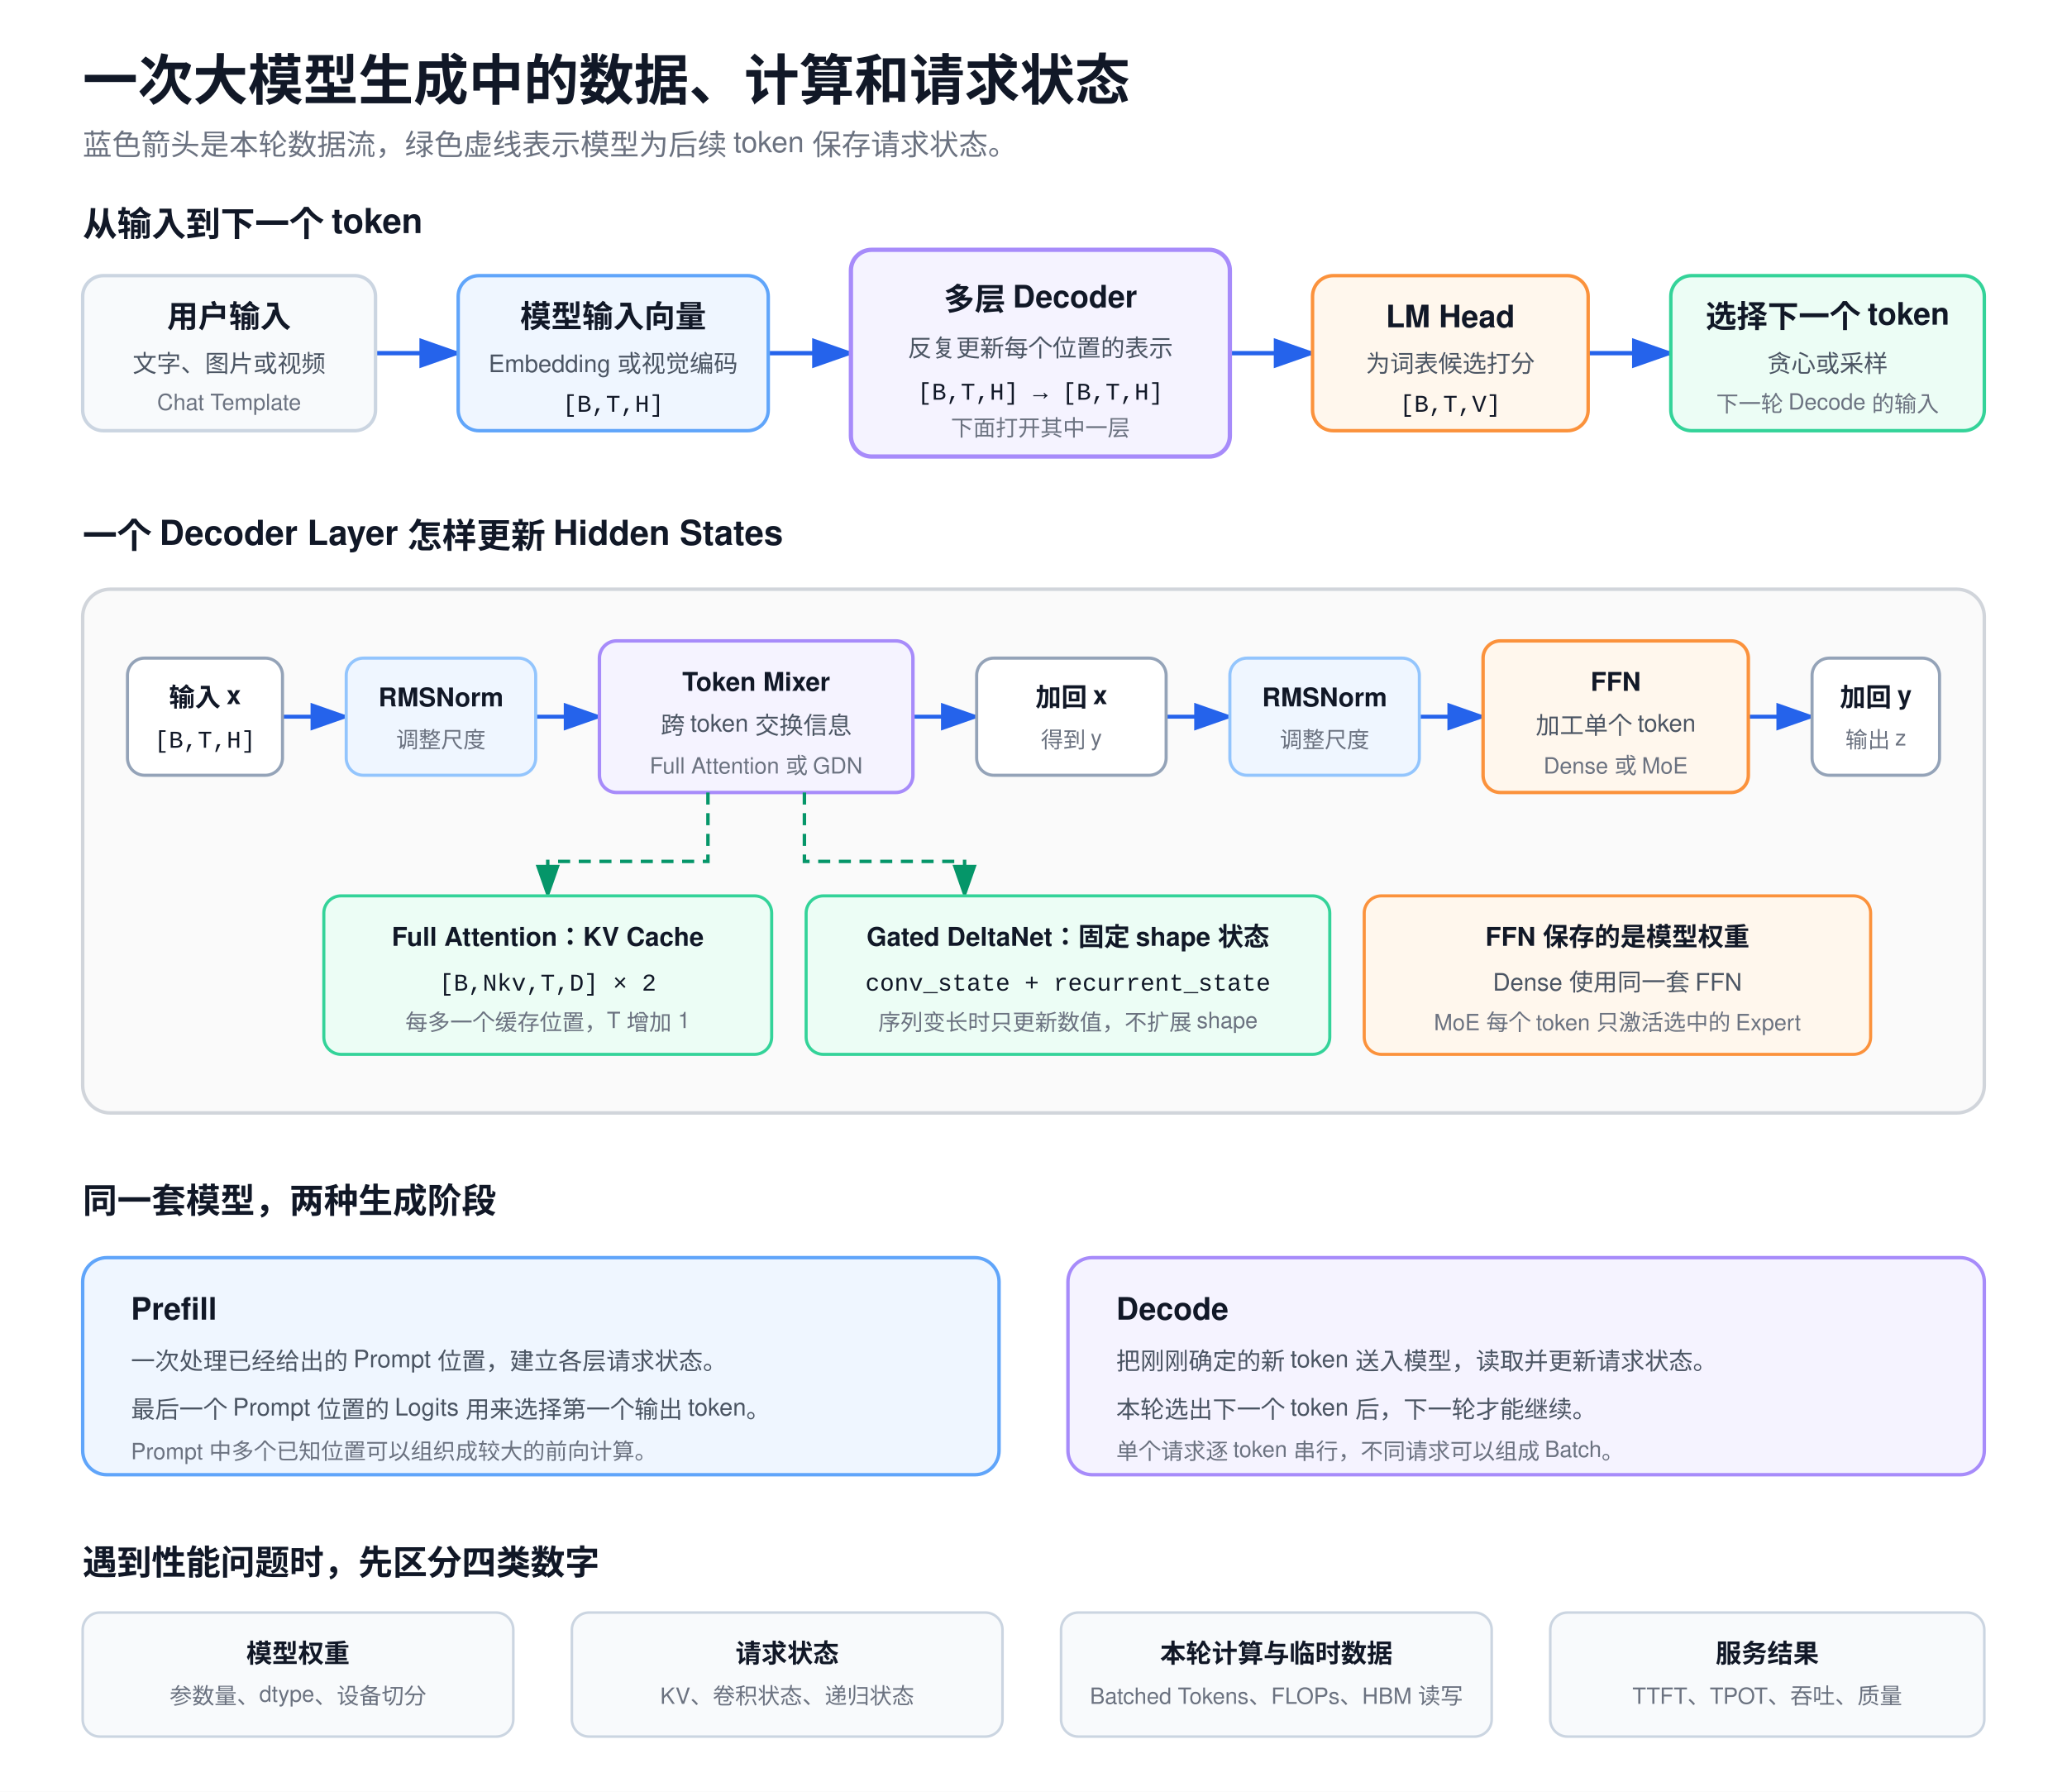
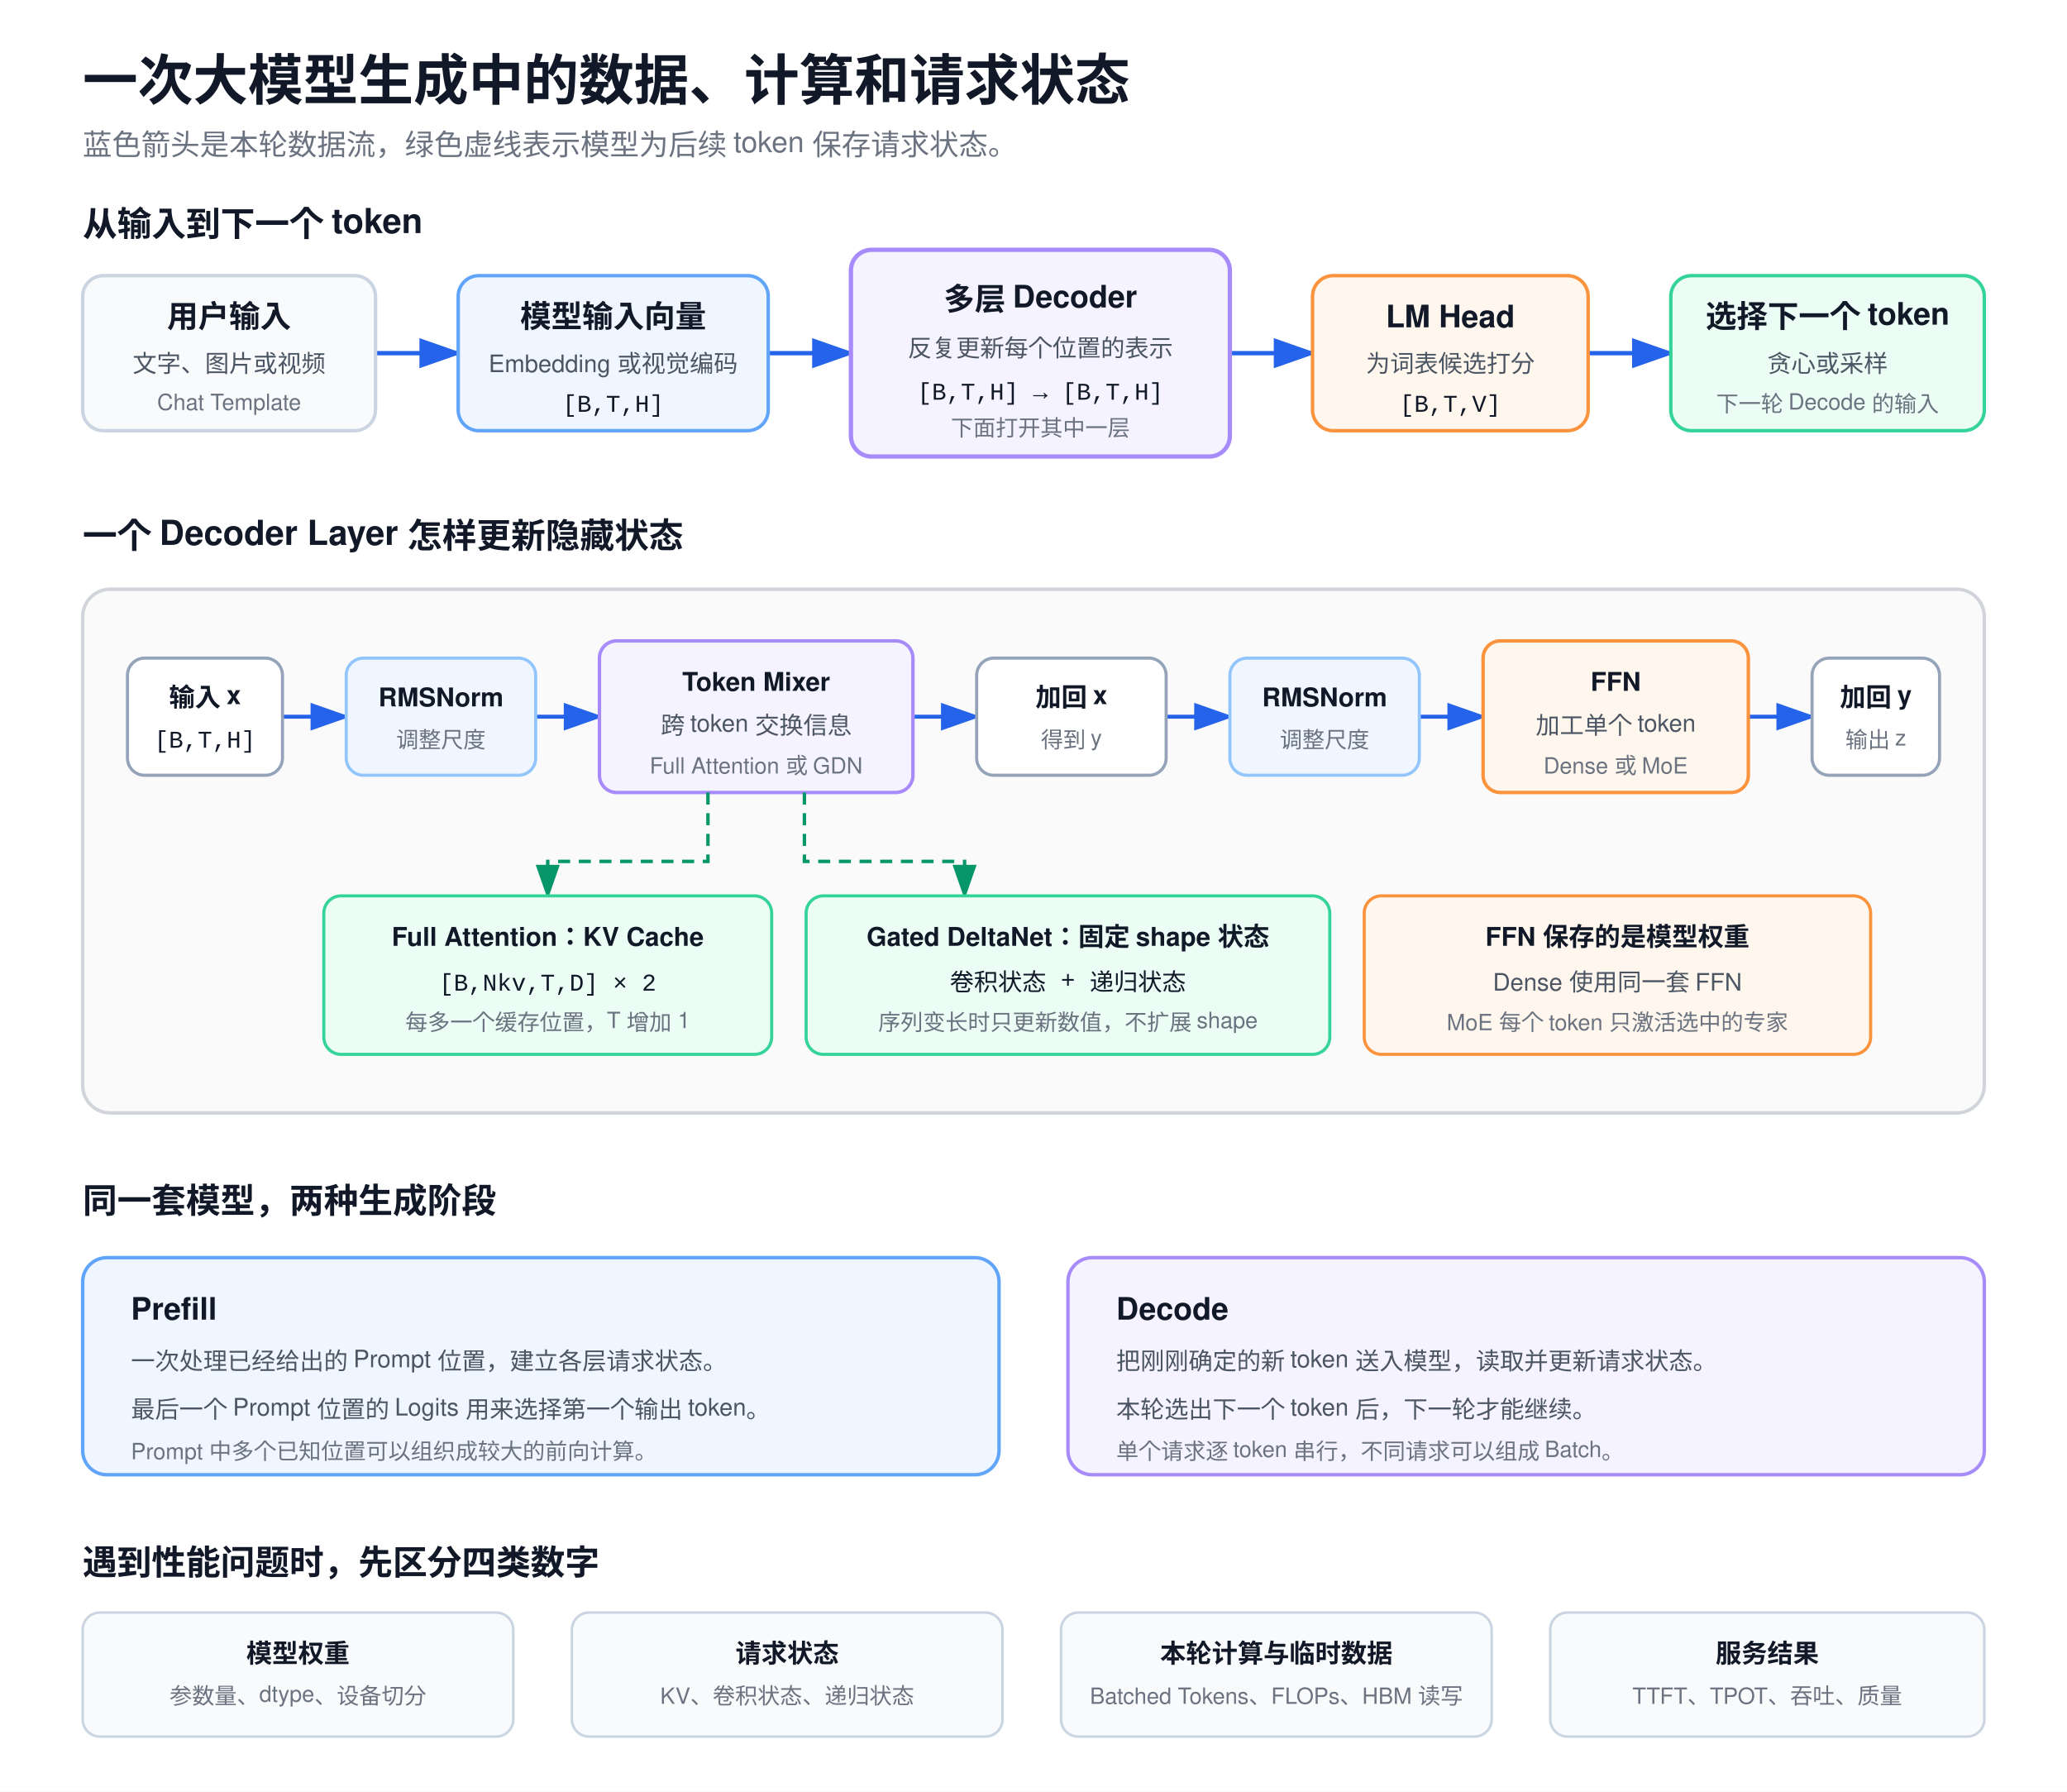
<svg xmlns="http://www.w3.org/2000/svg" viewBox="0 0 1200 1040" width="1200" height="1040" role="img" aria-labelledby="course-map-title course-map-desc">
  <style>
    text{font-family:'Helvetica Neue',Helvetica,Arial,'PingFang SC','Microsoft YaHei','Microsoft JhengHei','SimHei',sans-serif;fill:#111827}
    .title{font-size:32px;font-weight:700}.subtitle{font-size:17px;fill:#6b7280}
    .section{font-size:20px;font-weight:700}.card-title{font-size:18px;font-weight:700}.label{font-size:15px;font-weight:600}.detail{font-size:14px;fill:#4b5563}.small{font-size:13px;fill:#6b7280}.mono{font-size:14px;font-family:'SFMono-Regular',Consolas,'Liberation Mono',monospace}
  </style>
  <defs>
    <marker id="arrow-blue" markerWidth="10" markerHeight="7" refX="9" refY="3.5" orient="auto">
      <polygon points="0 0,10 3.5,0 7" fill="#2563eb" />
    </marker>
    <marker id="arrow-green" markerWidth="10" markerHeight="7" refX="9" refY="3.5" orient="auto">
      <polygon points="0 0,10 3.5,0 7" fill="#059669" />
    </marker>
  </defs>
  <rect width="1200" height="1040" fill="#ffffff" data-graph-role="canvas" />
  <g data-graph-role="title-block">
    <text x="48" y="58" class="title">一次大模型生成中的数据、计算和请求状态</text>
    <text x="48" y="90" class="subtitle">蓝色箭头是本轮数据流，绿色虚线表示模型为后续 token 保存请求状态。</text>
  </g>
  <g data-graph-role="annotation">
    <text x="48" y="137" class="section">从输入到下一个 token</text>
  </g>
  <g data-graph-role="edge" data-source="request" data-target="model-input">
    <path d="M 218 205 H 266" fill="none" stroke="#2563eb" stroke-width="2.5" marker-end="url(#arrow-blue)" />
  </g>
  <g data-graph-role="edge" data-source="model-input" data-target="decoder-stack">
    <path d="M 446 205 H 494" fill="none" stroke="#2563eb" stroke-width="2.5" marker-end="url(#arrow-blue)" />
  </g>
  <g data-graph-role="edge" data-source="decoder-stack" data-target="lm-head">
    <path d="M 714 205 H 762" fill="none" stroke="#2563eb" stroke-width="2.5" marker-end="url(#arrow-blue)" />
  </g>
  <g data-graph-role="edge" data-source="lm-head" data-target="token-choice">
    <path d="M 922 205 H 970" fill="none" stroke="#2563eb" stroke-width="2.5" marker-end="url(#arrow-blue)" />
  </g>
  <g data-graph-role="node" id="request" aria-label="用户输入">
    <rect x="48" y="160" width="170" height="90" rx="12" fill="#f8fafc" stroke="#cbd5e1" stroke-width="2" />
    <text x="133" y="190" class="card-title" text-anchor="middle">用户输入</text>
    <text x="133" y="216" class="detail" text-anchor="middle">文字、图片或视频</text>
    <text x="133" y="238" class="small" text-anchor="middle">Chat Template</text>
  </g>
  <g data-graph-role="node" id="model-input" aria-label="模型输入向量">
    <rect x="266" y="160" width="180" height="90" rx="12" fill="#eff6ff" stroke="#60a5fa" stroke-width="2" />
    <text x="356" y="190" class="card-title" text-anchor="middle">模型输入向量</text>
    <text x="356" y="216" class="detail" text-anchor="middle">Embedding 或视觉编码</text>
    <text x="356" y="239" class="mono" text-anchor="middle">[B,T,H]</text>
  </g>
  <g data-graph-role="node" id="decoder-stack" aria-label="多层 Decoder">
    <rect x="494" y="145" width="220" height="120" rx="12" fill="#f5f3ff" stroke="#a78bfa" stroke-width="2.5" />
    <text x="604" y="180" class="card-title" text-anchor="middle">多层 Decoder</text>
    <text x="604" y="207" class="detail" text-anchor="middle">反复更新每个位置的表示</text>
    <text x="604" y="232" class="mono" text-anchor="middle">[B,T,H] → [B,T,H]</text>
    <text x="604" y="253" class="small" text-anchor="middle">下面打开其中一层</text>
  </g>
  <g data-graph-role="node" id="lm-head" aria-label="语言模型输出层">
    <rect x="762" y="160" width="160" height="90" rx="12" fill="#fff7ed" stroke="#fb923c" stroke-width="2" />
    <text x="842" y="190" class="card-title" text-anchor="middle">LM Head</text>
    <text x="842" y="216" class="detail" text-anchor="middle">为词表候选打分</text>
    <text x="842" y="239" class="mono" text-anchor="middle">[B,T,V]</text>
  </g>
  <g data-graph-role="node" id="token-choice" aria-label="选择下一个 token">
    <rect x="970" y="160" width="182" height="90" rx="12" fill="#ecfdf5" stroke="#34d399" stroke-width="2" />
    <text x="1061" y="190" class="card-title" text-anchor="middle">选择下一个 token</text>
    <text x="1061" y="216" class="detail" text-anchor="middle">贪心或采样</text>
    <text x="1061" y="239" class="small" text-anchor="middle">下一轮 Decode 的输入</text>
  </g>
  <g data-graph-role="annotation">
-     <text x="48" y="318" class="section">一个 Decoder Layer 怎样更新 Hidden States</text>
+     <text x="48" y="318" class="section">一个 Decoder Layer 怎样更新隐藏状态</text>
  </g>
  <g data-graph-role="decoration" aria-label="Decoder Layer">
    <rect x="48" y="342" width="1104" height="304" rx="16" fill="#fafafa" stroke="#d1d5db" stroke-width="2" />
  </g>
  <g data-graph-role="edge" data-source="layer-input" data-target="norm-one">
    <path d="M 164 416 H 201" fill="none" stroke="#2563eb" stroke-width="2.3" marker-end="url(#arrow-blue)" />
  </g>
  <g data-graph-role="edge" data-source="norm-one" data-target="token-mixer">
    <path d="M 311 416 H 348" fill="none" stroke="#2563eb" stroke-width="2.3" marker-end="url(#arrow-blue)" />
  </g>
  <g data-graph-role="edge" data-source="token-mixer" data-target="residual-one">
    <path d="M 530 416 H 567" fill="none" stroke="#2563eb" stroke-width="2.3" marker-end="url(#arrow-blue)" />
  </g>
  <g data-graph-role="edge" data-source="residual-one" data-target="norm-two">
    <path d="M 677 416 H 714" fill="none" stroke="#2563eb" stroke-width="2.3" marker-end="url(#arrow-blue)" />
  </g>
  <g data-graph-role="edge" data-source="norm-two" data-target="ffn">
    <path d="M 824 416 H 861" fill="none" stroke="#2563eb" stroke-width="2.3" marker-end="url(#arrow-blue)" />
  </g>
  <g data-graph-role="edge" data-source="ffn" data-target="residual-two">
    <path d="M 1015 416 H 1052" fill="none" stroke="#2563eb" stroke-width="2.3" marker-end="url(#arrow-blue)" />
  </g>
  <g data-graph-role="node" id="layer-input">
    <rect x="74" y="382" width="90" height="68" rx="10" fill="#ffffff" stroke="#94a3b8" stroke-width="1.8" />
    <text x="119" y="410" class="label" text-anchor="middle">输入 x</text>
    <text x="119" y="434" class="mono" text-anchor="middle">[B,T,H]</text>
  </g>
  <g data-graph-role="node" id="norm-one">
    <rect x="201" y="382" width="110" height="68" rx="10" fill="#eff6ff" stroke="#93c5fd" stroke-width="1.8" />
    <text x="256" y="410" class="label" text-anchor="middle">RMSNorm</text>
    <text x="256" y="434" class="small" text-anchor="middle">调整尺度</text>
  </g>
  <g data-graph-role="node" id="token-mixer">
    <rect x="348" y="372" width="182" height="88" rx="10" fill="#f5f3ff" stroke="#a78bfa" stroke-width="2" />
    <text x="439" y="401" class="label" text-anchor="middle">Token Mixer</text>
    <text x="439" y="426" class="detail" text-anchor="middle">跨 token 交换信息</text>
    <text x="439" y="449" class="small" text-anchor="middle">Full Attention 或 GDN</text>
  </g>
  <g data-graph-role="node" id="residual-one">
    <rect x="567" y="382" width="110" height="68" rx="10" fill="#ffffff" stroke="#94a3b8" stroke-width="1.8" />
    <text x="622" y="410" class="label" text-anchor="middle">加回 x</text>
    <text x="622" y="434" class="small" text-anchor="middle">得到 y</text>
  </g>
  <g data-graph-role="node" id="norm-two">
    <rect x="714" y="382" width="110" height="68" rx="10" fill="#eff6ff" stroke="#93c5fd" stroke-width="1.8" />
    <text x="769" y="410" class="label" text-anchor="middle">RMSNorm</text>
    <text x="769" y="434" class="small" text-anchor="middle">调整尺度</text>
  </g>
  <g data-graph-role="node" id="ffn">
    <rect x="861" y="372" width="154" height="88" rx="10" fill="#fff7ed" stroke="#fb923c" stroke-width="2" />
    <text x="938" y="401" class="label" text-anchor="middle">FFN</text>
    <text x="938" y="426" class="detail" text-anchor="middle">加工单个 token</text>
    <text x="938" y="449" class="small" text-anchor="middle">Dense 或 MoE</text>
  </g>
  <g data-graph-role="node" id="residual-two">
    <rect x="1052" y="382" width="74" height="68" rx="10" fill="#ffffff" stroke="#94a3b8" stroke-width="1.8" />
    <text x="1089" y="410" class="label" text-anchor="middle">加回 y</text>
    <text x="1089" y="434" class="small" text-anchor="middle">输出 z</text>
  </g>
  <g data-graph-role="edge" data-source="token-mixer" data-target="attention-state">
    <path d="M 411 460 V 500 H 318 V 520" fill="none" stroke="#059669" stroke-width="2" stroke-dasharray="7 5" marker-end="url(#arrow-green)" />
  </g>
  <g data-graph-role="edge" data-source="token-mixer" data-target="gdn-state">
    <path d="M 467 460 V 500 H 560 V 520" fill="none" stroke="#059669" stroke-width="2" stroke-dasharray="7 5" marker-end="url(#arrow-green)" />
  </g>
  <g data-graph-role="node" id="attention-state" aria-label="Full Attention 请求状态">
    <rect x="188" y="520" width="260" height="92" rx="10" fill="#ecfdf5" stroke="#34d399" stroke-width="1.8" />
    <text x="318" y="549" class="label" text-anchor="middle">Full Attention：KV Cache</text>
    <text x="318" y="575" class="mono" text-anchor="middle">[B,Nkv,T,D] × 2</text>
    <text x="318" y="598" class="small" text-anchor="middle">每多一个缓存位置，T 增加 1</text>
  </g>
  <g data-graph-role="node" id="gdn-state" aria-label="Gated DeltaNet 请求状态">
    <rect x="468" y="520" width="304" height="92" rx="10" fill="#ecfdf5" stroke="#34d399" stroke-width="1.8" />
    <text x="620" y="549" class="label" text-anchor="middle">Gated DeltaNet：固定 shape 状态</text>
-     <text x="620" y="575" class="mono" text-anchor="middle">conv_state + recurrent_state</text>
+     <text x="620" y="575" class="mono" text-anchor="middle">卷积状态 + 递归状态</text>
    <text x="620" y="598" class="small" text-anchor="middle">序列变长时只更新数值，不扩展 shape</text>
  </g>
  <g data-graph-role="node" aria-label="FFN 权重">
    <rect x="792" y="520" width="294" height="92" rx="10" fill="#fff7ed" stroke="#fb923c" stroke-width="1.8" />
    <text x="939" y="549" class="label" text-anchor="middle">FFN 保存的是模型权重</text>
    <text x="939" y="575" class="detail" text-anchor="middle">Dense 使用同一套 FFN</text>
-     <text x="939" y="598" class="small" text-anchor="middle">MoE 每个 token 只激活选中的 Expert</text>
+     <text x="939" y="598" class="small" text-anchor="middle">MoE 每个 token 只激活选中的专家</text>
  </g>
  <g data-graph-role="annotation">
    <text x="48" y="704" class="section">同一套模型，两种生成阶段</text>
  </g>
  <g data-graph-role="node" aria-label="Prefill">
    <rect x="48" y="730" width="532" height="126" rx="14" fill="#eff6ff" stroke="#60a5fa" stroke-width="2" />
    <text x="76" y="766" class="card-title">Prefill</text>
    <text x="76" y="795" class="detail">一次处理已经给出的 Prompt 位置，建立各层请求状态。</text>
    <text x="76" y="823" class="detail">最后一个 Prompt 位置的 Logits 用来选择第一个输出 token。</text>
    <text x="76" y="847" class="small">Prompt 中多个已知位置可以组织成较大的前向计算。</text>
  </g>
  <g data-graph-role="node" aria-label="Decode">
    <rect x="620" y="730" width="532" height="126" rx="14" fill="#f5f3ff" stroke="#a78bfa" stroke-width="2" />
    <text x="648" y="766" class="card-title">Decode</text>
    <text x="648" y="795" class="detail">把刚刚确定的新 token 送入模型，读取并更新请求状态。</text>
    <text x="648" y="823" class="detail">本轮选出下一个 token 后，下一轮才能继续。</text>
    <text x="648" y="847" class="small">单个请求逐 token 串行，不同请求可以组成 Batch。</text>
  </g>
  <g data-graph-role="annotation">
    <text x="48" y="914" class="section">遇到性能问题时，先区分四类数字</text>
  </g>
  <g data-graph-role="node">
    <rect x="48" y="936" width="250" height="72" rx="10" fill="#f8fafc" stroke="#cbd5e1" stroke-width="1.5" />
    <text x="173" y="965" class="label" text-anchor="middle">模型权重</text>
    <text x="173" y="989" class="small" text-anchor="middle">参数量、dtype、设备切分</text>
  </g>
  <g data-graph-role="node">
    <rect x="332" y="936" width="250" height="72" rx="10" fill="#f8fafc" stroke="#cbd5e1" stroke-width="1.5" />
    <text x="457" y="965" class="label" text-anchor="middle">请求状态</text>
    <text x="457" y="989" class="small" text-anchor="middle">KV、卷积状态、递归状态</text>
  </g>
  <g data-graph-role="node">
    <rect x="616" y="936" width="250" height="72" rx="10" fill="#f8fafc" stroke="#cbd5e1" stroke-width="1.5" />
    <text x="741" y="965" class="label" text-anchor="middle">本轮计算与临时数据</text>
    <text x="741" y="989" class="small" text-anchor="middle">Batched Tokens、FLOPs、HBM 读写</text>
  </g>
  <g data-graph-role="node">
    <rect x="900" y="936" width="252" height="72" rx="10" fill="#f8fafc" stroke="#cbd5e1" stroke-width="1.5" />
    <text x="1026" y="965" class="label" text-anchor="middle">服务结果</text>
    <text x="1026" y="989" class="small" text-anchor="middle">TTFT、TPOT、吞吐、质量</text>
  </g>
</svg>
